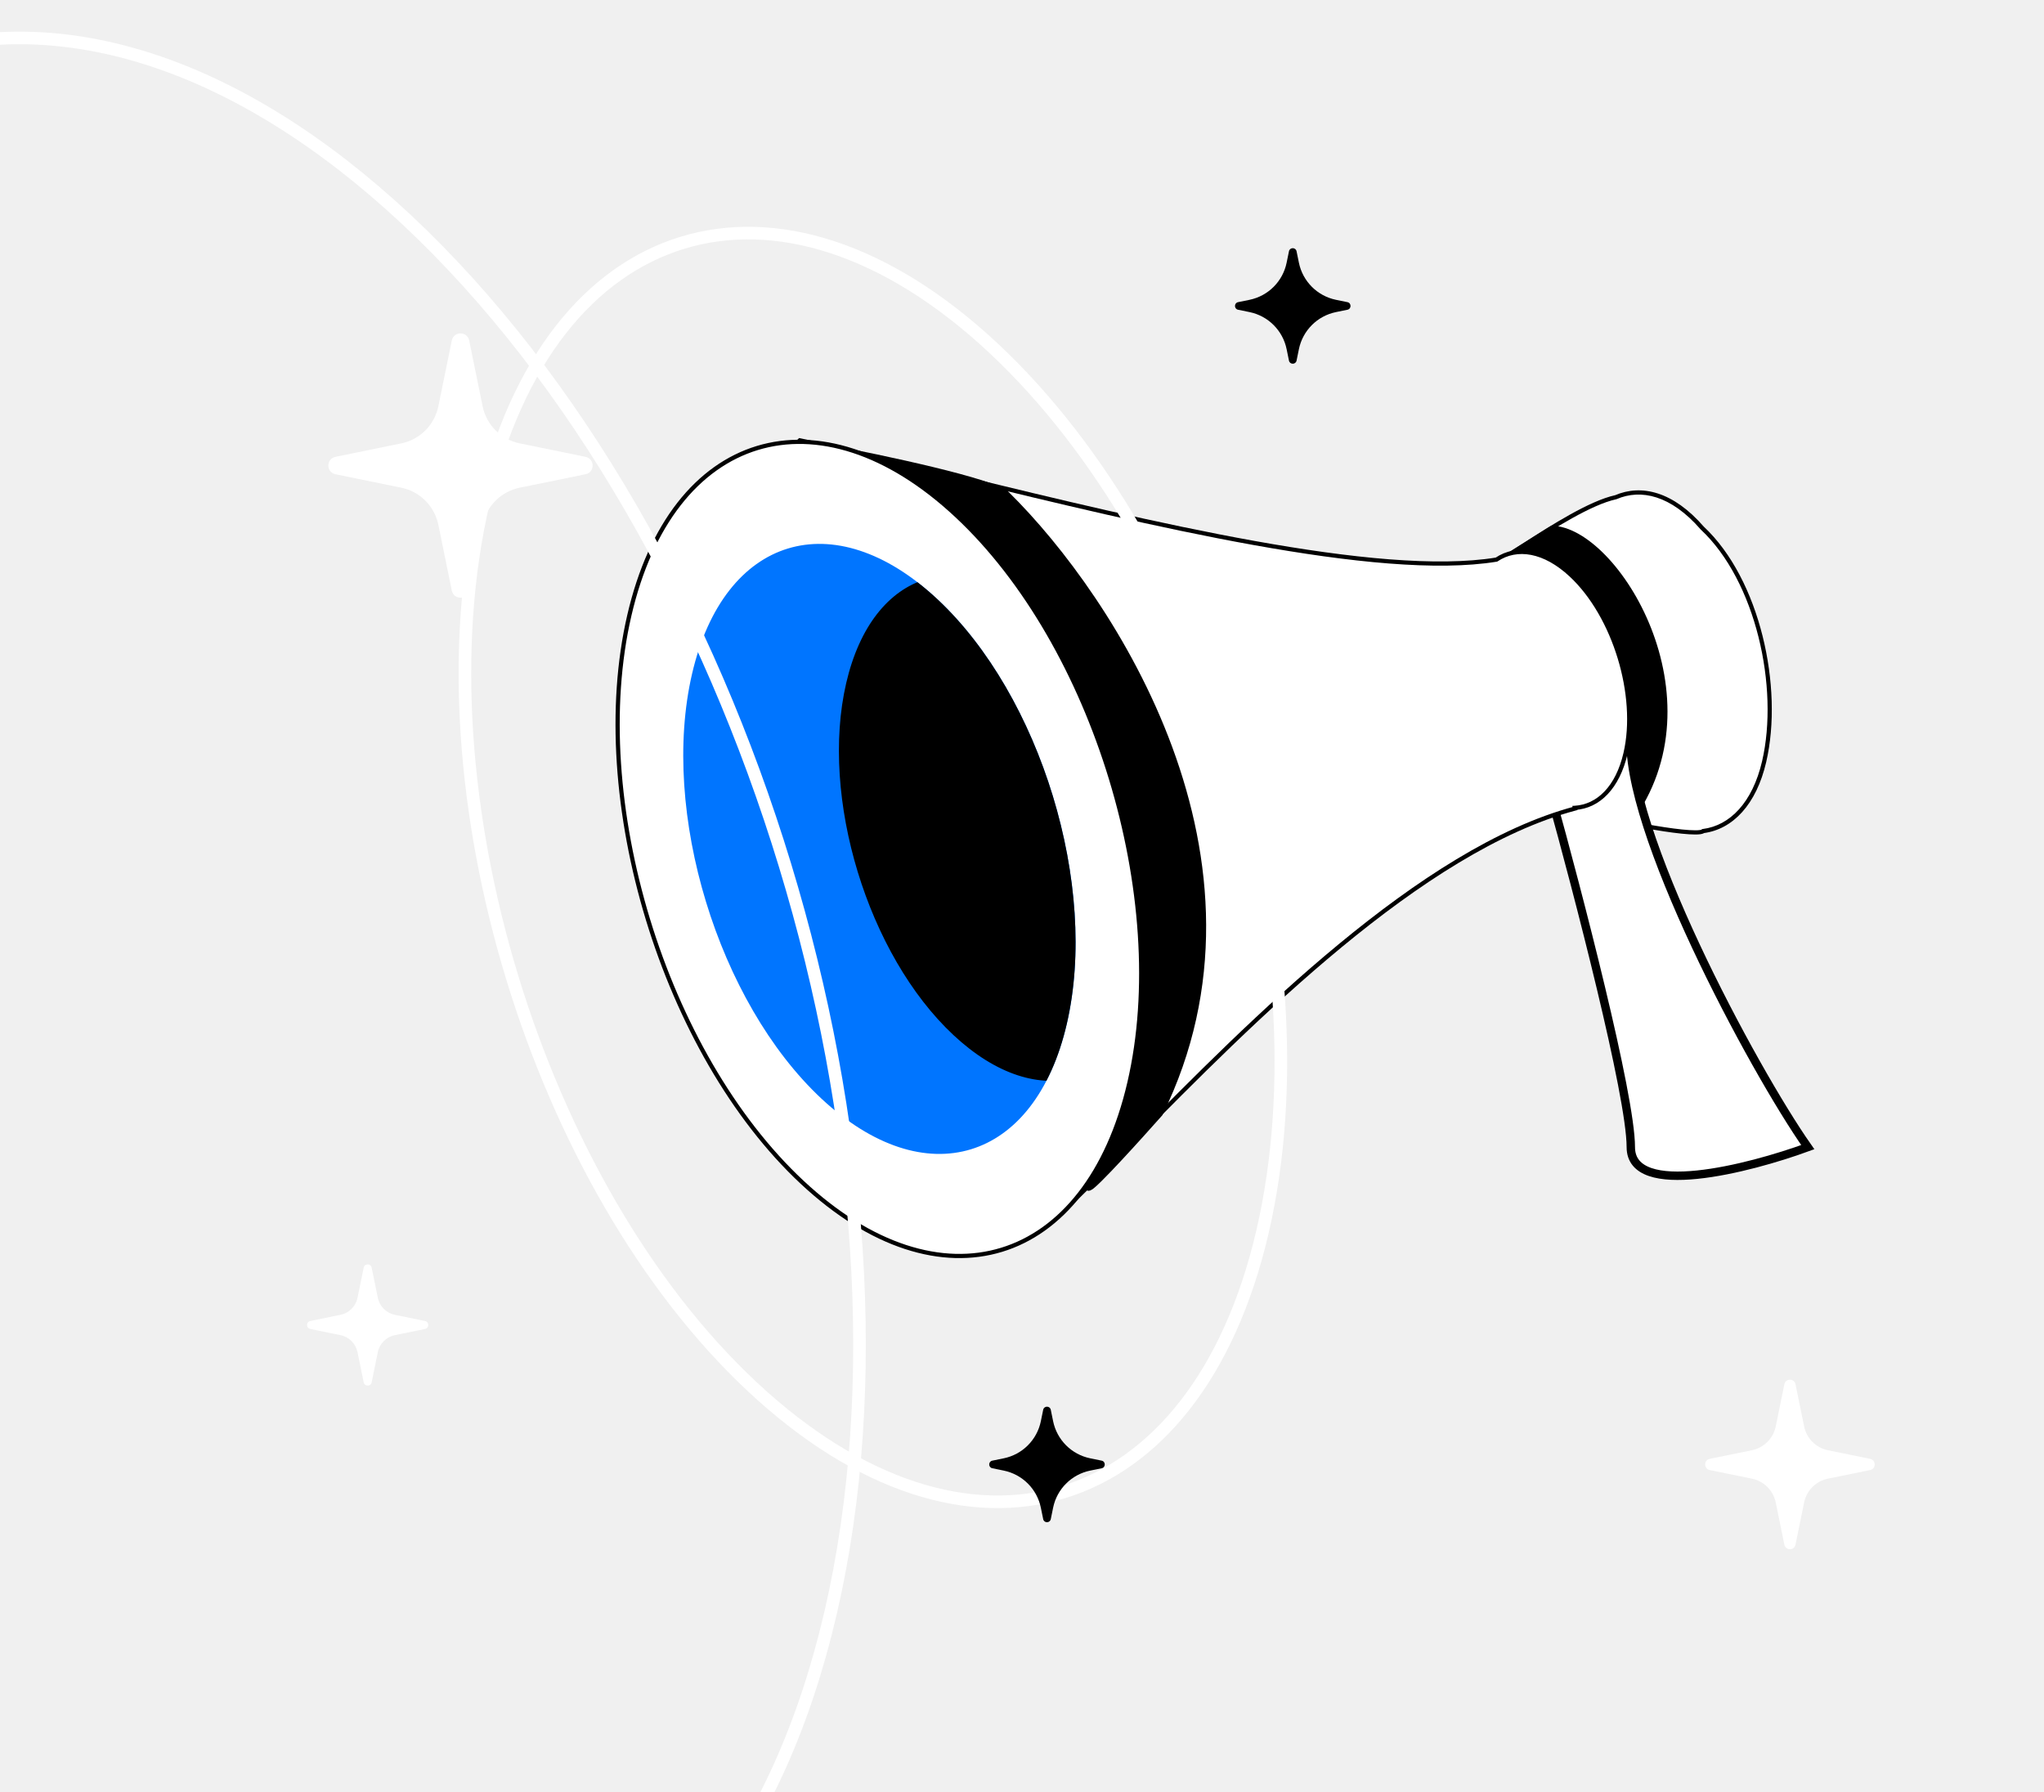
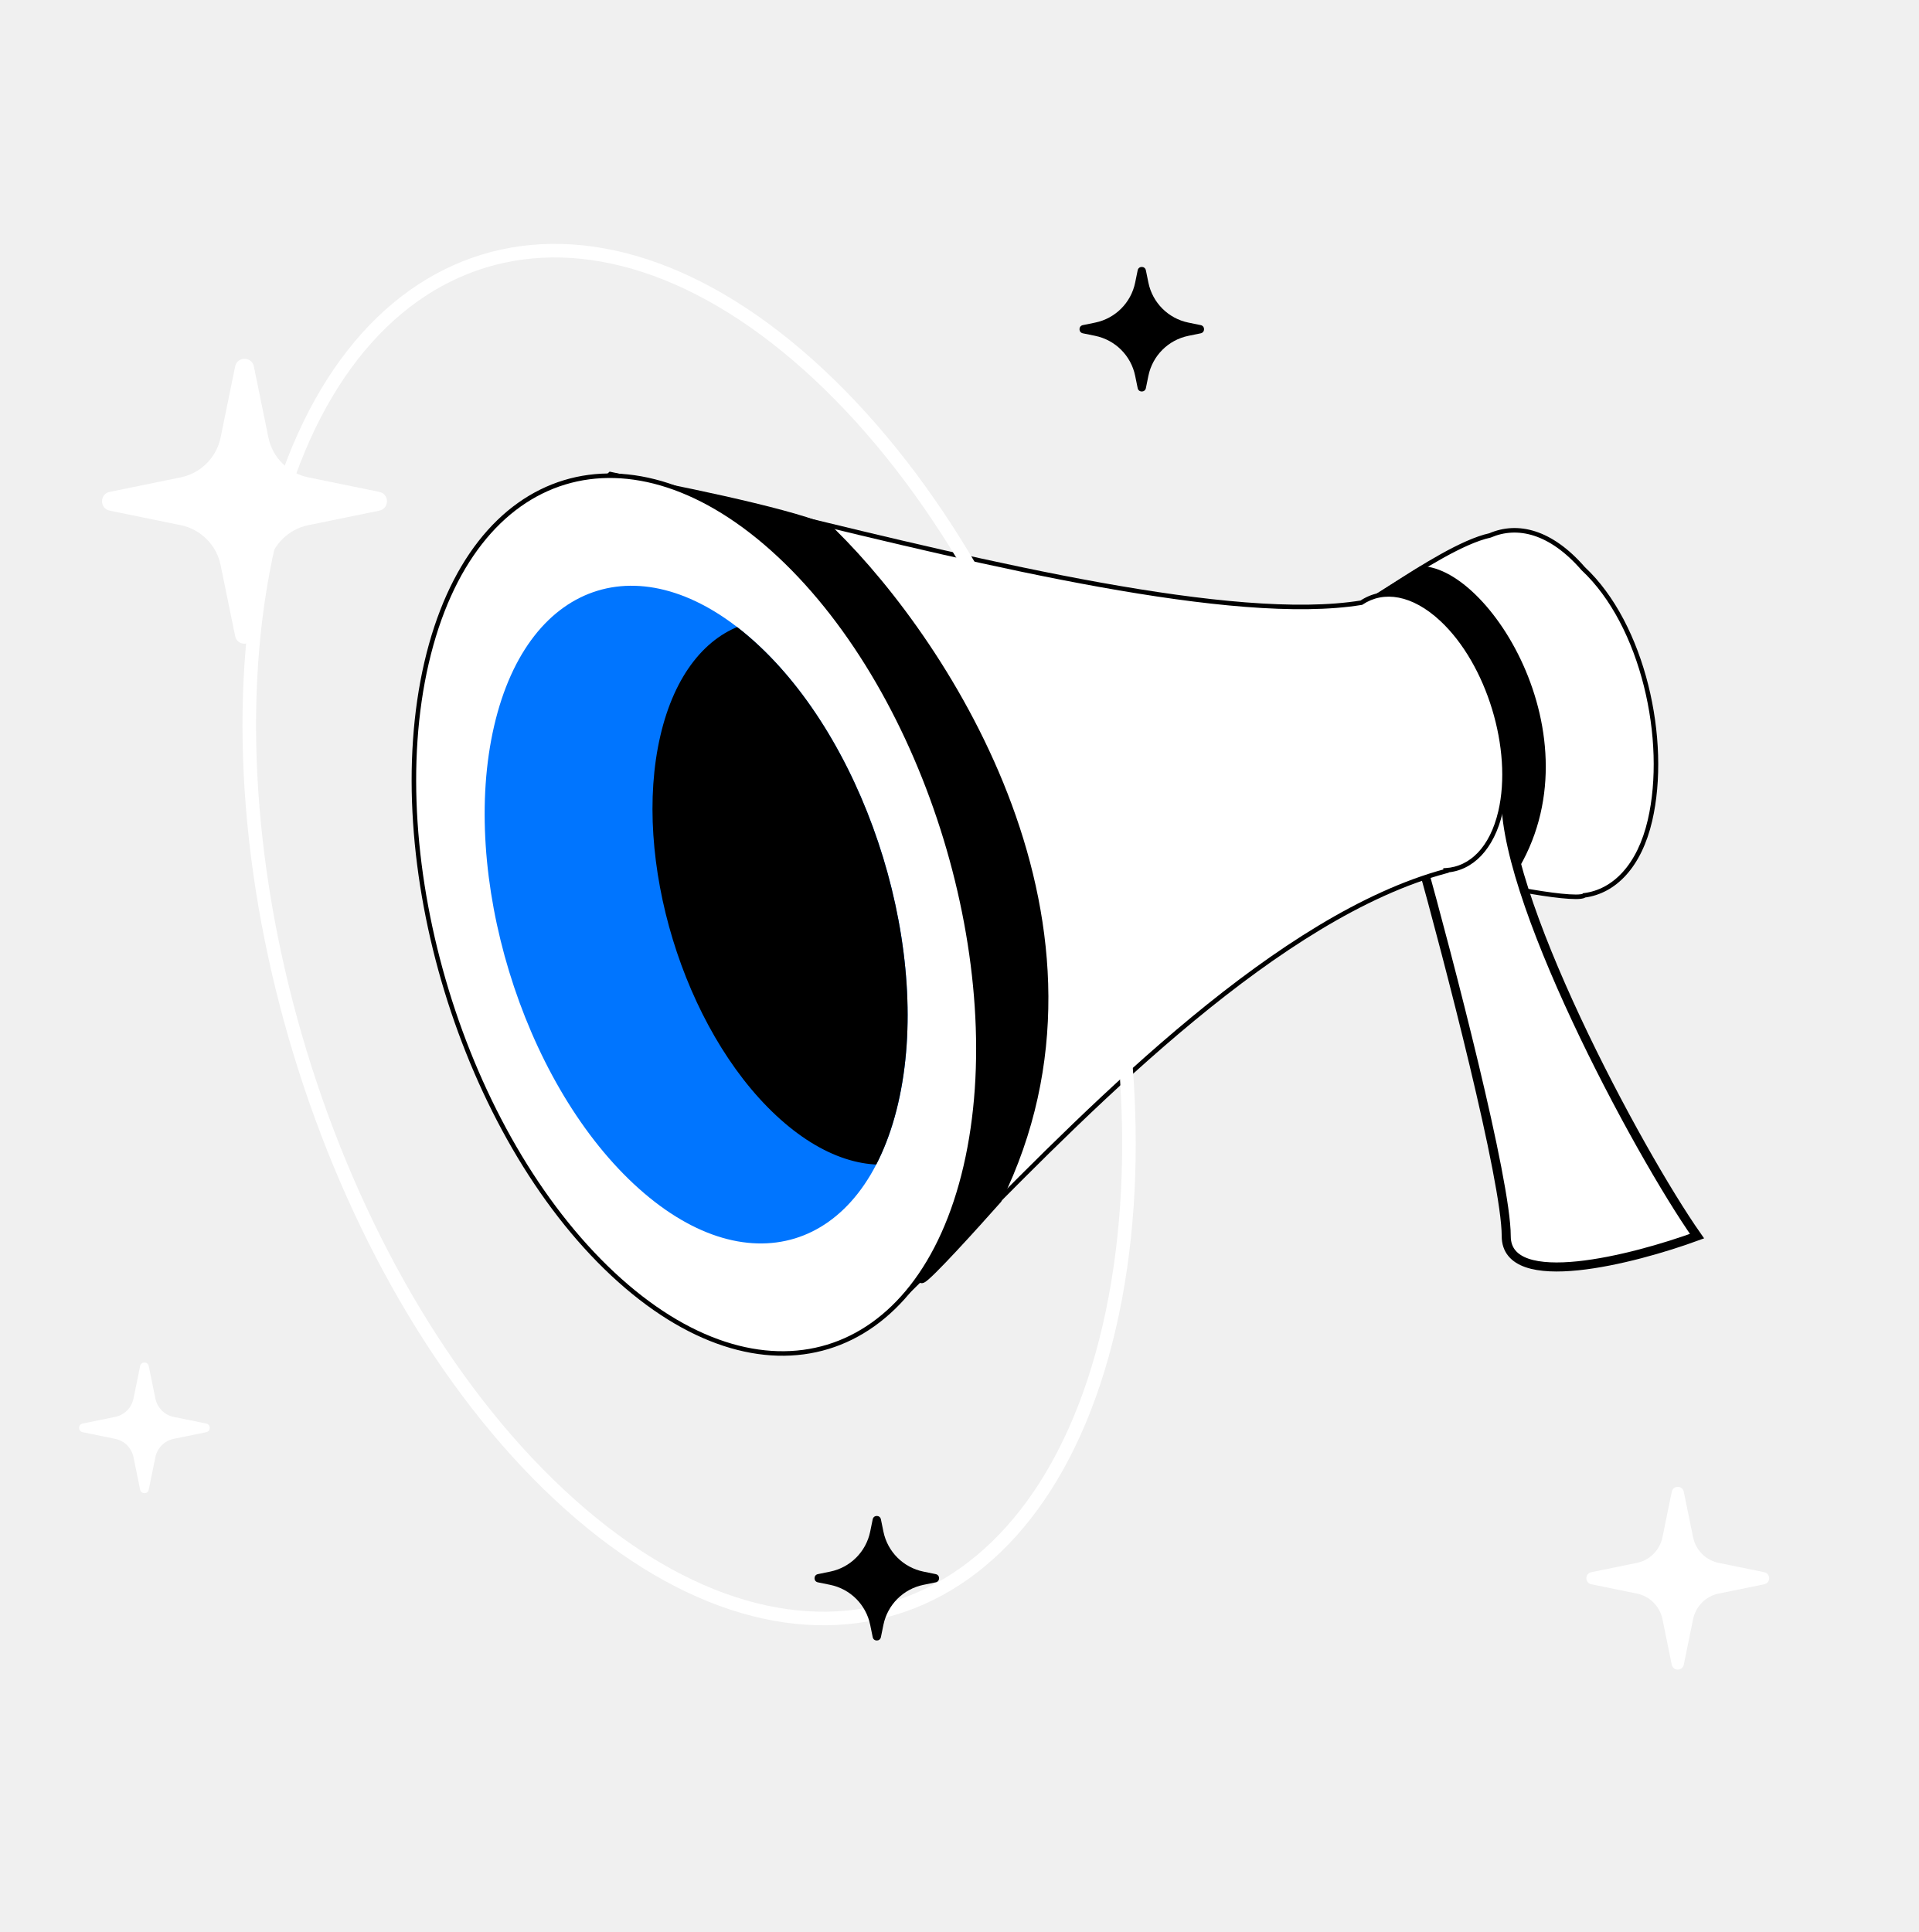
- <svg xmlns="http://www.w3.org/2000/svg" width="487" height="427" viewBox="0 0 487 427" fill="none">
-   <path d="M107.645 81.135C108.105 78.881 111.325 78.881 111.786 81.135L114.989 96.81C115.9 101.263 119.38 104.744 123.834 105.654L139.509 108.858C141.762 109.319 141.762 112.538 139.509 112.999L123.834 116.203C119.38 117.113 115.9 120.594 114.989 125.047L111.786 140.722C111.325 142.976 108.105 142.976 107.645 140.722L104.441 125.047C103.531 120.594 100.05 117.113 95.596 116.203L79.922 112.999C77.668 112.538 77.668 109.319 79.922 108.858L95.596 105.654C100.05 104.744 103.531 101.263 104.441 96.81L107.645 81.135Z" fill="white" />
-   <path d="M425.138 329.839C425.433 328.394 427.499 328.394 427.794 329.839L429.849 339.895C430.433 342.752 432.666 344.985 435.523 345.569L445.579 347.624C447.025 347.92 447.025 349.985 445.579 350.281L435.523 352.336C432.666 352.92 430.433 355.153 429.849 358.01L427.794 368.065C427.499 369.511 425.433 369.511 425.138 368.065L423.082 358.01C422.498 355.153 420.265 352.92 417.408 352.336L407.353 350.281C405.907 349.985 405.907 347.92 407.353 347.624L417.408 345.569C420.265 344.985 422.498 342.752 423.082 339.895L425.138 329.839Z" fill="white" />
-   <path d="M86.65 302.055C86.862 301.021 88.338 301.021 88.55 302.055L90.019 309.244C90.437 311.287 92.033 312.883 94.076 313.301L101.265 314.77C102.299 314.982 102.299 316.459 101.265 316.67L94.076 318.139C92.033 318.557 90.437 320.153 90.019 322.196L88.55 329.385C88.338 330.419 86.862 330.419 86.65 329.385L85.181 322.196C84.763 320.153 83.167 318.557 81.124 318.139L73.935 316.67C72.901 316.459 72.901 314.982 73.935 314.77L81.124 313.301C83.167 312.883 84.763 311.287 85.181 309.244L86.65 302.055Z" fill="white" />
-   <path fill-rule="evenodd" clip-rule="evenodd" d="M405.792 198.027C412.521 197.166 418.011 191.45 420.326 181.469C424.428 163.777 418.836 138.218 405.565 125.818C398.394 117.563 391.036 115.864 384.976 118.474C378.892 119.802 369.919 125.547 363.351 129.752C361.874 130.697 360.519 131.565 359.346 132.287C363.757 151.665 373.363 190.884 376.495 192.735C380.411 195.049 403.299 199.419 405.713 198.104C405.741 198.088 405.768 198.063 405.792 198.027Z" fill="white" />
-   <path d="M405.792 198.027L405.729 197.531L405.507 197.56L405.38 197.743L405.792 198.027ZM405.565 125.818L405.188 126.146L405.205 126.166L405.224 126.184L405.565 125.818ZM384.976 118.474L385.083 118.963L385.13 118.953L385.174 118.934L384.976 118.474ZM363.351 129.752L363.081 129.331L363.351 129.752ZM359.346 132.287L359.084 131.861L358.779 132.048L358.859 132.398L359.346 132.287ZM376.495 192.735L376.241 193.166L376.241 193.166L376.495 192.735ZM405.713 198.104L405.474 197.665L405.474 197.665L405.713 198.104ZM419.839 181.356C417.551 191.221 412.173 196.706 405.729 197.531L405.856 198.523C412.869 197.626 418.472 191.679 420.813 181.582L419.839 181.356ZM405.224 126.184C411.767 132.297 416.446 141.688 418.975 151.78C421.504 161.87 421.869 172.601 419.839 181.356L420.813 181.582C422.885 172.645 422.505 161.75 419.945 151.537C417.387 141.327 412.635 131.739 405.906 125.453L405.224 126.184ZM385.174 118.934C390.971 116.437 398.108 117.997 405.188 126.146L405.943 125.491C398.679 117.129 391.101 115.292 384.778 118.015L385.174 118.934ZM384.87 117.986C381.751 118.667 377.933 120.466 374.102 122.597C370.261 124.734 366.363 127.23 363.081 129.331L363.62 130.173C366.907 128.069 370.779 125.59 374.588 123.471C378.407 121.347 382.117 119.61 385.083 118.963L384.87 117.986ZM363.081 129.331C361.604 130.277 360.253 131.142 359.084 131.861L359.608 132.712C360.786 131.988 362.145 131.118 363.62 130.173L363.081 129.331ZM358.859 132.398C361.065 142.09 364.571 156.746 367.917 169.213C369.59 175.446 371.226 181.138 372.64 185.392C373.347 187.518 374.002 189.295 374.583 190.604C374.873 191.258 375.149 191.806 375.41 192.227C375.658 192.629 375.933 192.983 376.241 193.166L376.75 192.305C376.667 192.256 376.499 192.087 376.26 191.701C376.034 191.335 375.778 190.832 375.497 190.198C374.936 188.933 374.292 187.191 373.589 185.077C372.184 180.851 370.555 175.18 368.883 168.954C365.541 156.504 362.038 141.861 359.834 132.176L358.859 132.398ZM376.241 193.166C377.29 193.786 379.525 194.508 382.247 195.219C384.995 195.937 388.31 196.662 391.575 197.272C394.84 197.882 398.064 198.38 400.629 198.643C401.91 198.774 403.037 198.847 403.926 198.846C404.37 198.845 404.765 198.825 405.095 198.781C405.414 198.739 405.719 198.67 405.952 198.543L405.474 197.665C405.405 197.702 405.248 197.753 404.965 197.79C404.693 197.826 404.344 197.845 403.924 197.846C403.084 197.847 401.996 197.777 400.731 197.648C398.203 197.389 395.008 196.896 391.759 196.289C388.511 195.682 385.22 194.962 382.5 194.251C379.753 193.534 377.658 192.842 376.75 192.305L376.241 193.166ZM405.952 198.543C406.069 198.479 406.15 198.389 406.204 198.311L405.38 197.743C405.385 197.736 405.413 197.698 405.474 197.665L405.952 198.543Z" fill="black" />
-   <path d="M388.234 195.812C410.036 166.415 385.115 126.067 369.776 125.768L359.478 132.226C371.199 130.669 376.889 139.317 381.93 147.082C386.97 154.847 388.915 171.537 387.173 179.443C385.78 185.768 379.361 190.69 376.325 192.36C380.163 194.711 383.837 195.247 388.234 195.812Z" fill="black" stroke="black" />
-   <path d="M388.555 273.342C388.555 260.99 375.886 212.373 369.552 189.609C373.827 187.233 382.221 173.615 388.555 174.605C386.655 196.934 417.654 254.735 430.719 273.342C416.664 278.489 388.555 285.694 388.555 273.342Z" fill="white" stroke="black" stroke-width="2" />
-   <path fill-rule="evenodd" clip-rule="evenodd" d="M375.232 192.494C380.811 192.158 385.409 187.657 387.296 179.516C390.495 165.722 384.7 146.703 374.353 137.036C368.007 131.107 361.422 130.073 356.541 133.343C328.25 137.968 273.513 124.681 228.985 113.871C214.728 110.41 201.517 107.204 190.556 104.92C172.468 121.207 225.043 245.016 250.302 291.278C255.725 286.372 262.478 279.526 270.212 271.689C298.024 243.499 338.502 202.474 375.268 192.655L375.232 192.494Z" fill="white" />
-   <path d="M375.232 192.494L375.202 191.995L374.617 192.03L374.744 192.602L375.232 192.494ZM374.353 137.036L374.012 137.401L374.012 137.401L374.353 137.036ZM356.541 133.343L356.622 133.836L356.729 133.819L356.819 133.758L356.541 133.343ZM228.985 113.871L229.103 113.385L228.985 113.871ZM190.556 104.92L190.658 104.431L190.41 104.379L190.222 104.548L190.556 104.92ZM250.302 291.278L249.863 291.518L250.167 292.075L250.637 291.649L250.302 291.278ZM270.212 271.689L270.567 272.04L270.212 271.689ZM375.268 192.655L375.397 193.138L375.86 193.014L375.756 192.547L375.268 192.655ZM386.809 179.403C384.95 187.421 380.477 191.677 375.202 191.995L375.262 192.993C381.145 192.639 385.868 187.892 387.784 179.629L386.809 179.403ZM374.012 137.401C379.106 142.161 383.102 149.248 385.426 156.874C387.749 164.5 388.384 172.611 386.809 179.403L387.784 179.629C389.407 172.626 388.744 164.331 386.383 156.582C384.021 148.833 379.947 141.578 374.694 136.671L374.012 137.401ZM356.819 133.758C361.435 130.666 367.762 131.562 374.012 137.401L374.694 136.671C368.252 130.652 361.41 129.48 356.263 132.927L356.819 133.758ZM356.461 132.849C342.408 135.147 321.727 132.998 298.94 128.903C276.171 124.811 251.37 118.791 229.103 113.385L228.867 114.357C251.128 119.761 275.959 125.789 298.763 129.887C321.55 133.982 342.383 136.164 356.622 133.836L356.461 132.849ZM229.103 113.385C214.848 109.925 201.629 106.716 190.658 104.431L190.454 105.41C201.406 107.691 214.607 110.896 228.867 114.357L229.103 113.385ZM190.222 104.548C187.806 106.724 186.641 110.615 186.395 115.682C186.148 120.773 186.824 127.17 188.218 134.497C191.005 149.156 196.681 167.634 203.704 187.029C217.752 225.821 237.22 268.362 249.863 291.518L250.74 291.039C238.125 267.932 218.676 225.438 204.644 186.688C197.628 167.312 191.973 148.892 189.2 134.31C187.813 127.017 187.152 120.708 187.394 115.73C187.636 110.728 188.785 107.188 190.891 105.292L190.222 104.548ZM250.637 291.649C256.073 286.731 262.838 279.874 270.567 272.04L269.856 271.338C262.119 279.179 255.376 286.013 249.966 290.908L250.637 291.649ZM270.567 272.04C284.476 257.943 301.531 240.657 319.7 225.669C337.878 210.673 357.121 198.019 375.397 193.138L375.139 192.172C356.649 197.11 337.27 209.878 319.064 224.897C300.849 239.923 283.759 257.245 269.856 271.338L270.567 272.04ZM375.756 192.547L375.72 192.385L374.744 192.602L374.78 192.763L375.756 192.547Z" fill="black" />
-   <path d="M276.09 265.193C271.067 270.864 260.698 282.313 259.404 282.744C258.109 283.176 217.257 165.697 196.993 106.904C209.943 109.354 236.489 114.983 239.677 118.004C239.696 118.023 239.714 118.041 239.732 118.059C264.762 142.768 305.588 205.103 276.09 265.193Z" fill="black" />
-   <path d="M238.712 117.064C239.049 117.389 239.389 117.72 239.732 118.059M239.732 118.059C264.762 142.768 305.588 205.103 276.09 265.193C271.067 270.864 260.698 282.313 259.404 282.744C258.109 283.176 217.257 165.697 196.993 106.904C210.021 109.369 236.809 115.051 239.732 118.059Z" stroke="black" stroke-width="2" />
-   <path d="M269.107 257.946C258.935 301.813 224.016 312.453 191.111 281.711C158.207 250.969 139.778 190.486 149.949 146.619C160.12 102.751 195.04 92.111 227.945 122.854C260.849 153.596 279.278 214.079 269.107 257.946Z" fill="white" stroke="black" />
-   <path d="M300.815 293.438C284.965 361.797 230.549 378.377 179.274 330.471C127.998 282.565 99.28 188.314 115.13 119.955C130.98 51.596 185.396 35.016 236.672 82.922C287.947 130.828 316.665 225.079 300.815 293.438Z" stroke="white" stroke-width="3" />
-   <ellipse cx="61.094" cy="61.094" rx="61.094" ry="61.094" transform="matrix(0.730708 0.68269 -0.225873 0.974157 178.685 101.058)" fill="#0075FF" />
-   <path d="M197.911 384.239C172.913 492.051 87.091 518.201 6.222 442.646C-74.647 367.091 -119.94 218.443 -94.942 110.631C-69.945 2.819 15.878 -23.331 96.747 52.224C177.616 127.779 222.908 276.427 197.911 384.239Z" stroke="white" stroke-width="3" />
-   <mask id="mask0_959_1745" style="mask-type:alpha" maskUnits="userSpaceOnUse" x="162" y="129" width="95" height="146">
-     <ellipse cx="61.094" cy="61.094" rx="61.094" ry="61.094" transform="matrix(0.730708 0.68269 -0.225873 0.974157 178.685 101.058)" fill="#989797" />
+ <svg xmlns="http://www.w3.org/2000/svg" width="424" height="427" viewBox="0 0 424 427" fill="none">
+   <path d="M51.965 80.994C52.425 78.741 55.645 78.741 56.106 80.994L59.31 96.669C60.22 101.123 63.701 104.603 68.154 105.514L83.829 108.717C86.082 109.178 86.082 112.398 83.829 112.858L68.154 116.062C63.701 116.973 60.22 120.453 59.31 124.907L56.106 140.581C55.645 142.835 52.425 142.835 51.965 140.581L48.761 124.907C47.851 120.453 44.37 116.973 39.917 116.062L24.242 112.858C21.988 112.398 21.988 109.178 24.242 108.717L39.917 105.514C44.37 104.603 47.851 101.123 48.761 96.669L51.965 80.994Z" fill="white" />
+   <path d="M369.458 329.699C369.753 328.253 371.819 328.253 372.114 329.699L374.17 339.754C374.754 342.611 376.986 344.844 379.844 345.428L389.899 347.483C391.345 347.779 391.345 349.845 389.899 350.14L379.844 352.195C376.986 352.779 374.754 355.012 374.17 357.869L372.114 367.925C371.819 369.37 369.753 369.37 369.458 367.925L367.403 357.869C366.819 355.012 364.586 352.779 361.729 352.195L351.673 350.14C350.227 349.845 350.227 347.779 351.673 347.483L361.729 345.428C364.586 344.844 366.819 342.611 367.403 339.754L369.458 329.699Z" fill="white" />
+   <path d="M30.971 301.914C31.182 300.881 32.659 300.881 32.87 301.914L34.34 309.104C34.757 311.147 36.353 312.743 38.396 313.16L45.586 314.63C46.619 314.841 46.619 316.318 45.586 316.529L38.396 317.999C36.353 318.416 34.757 320.013 34.34 322.055L32.87 329.245C32.659 330.278 31.182 330.278 30.971 329.245L29.501 322.055C29.084 320.013 27.487 318.416 25.445 317.999L18.255 316.529C17.222 316.318 17.222 314.841 18.255 314.63L25.445 313.16C27.487 312.743 29.084 311.147 29.501 309.104L30.971 301.914Z" fill="white" />
+   <path fill-rule="evenodd" clip-rule="evenodd" d="M350.112 197.887C356.841 197.025 362.332 191.309 364.646 181.329C368.748 163.636 363.157 138.077 349.885 125.678C342.714 117.422 335.356 115.724 329.296 118.334C323.212 119.662 314.239 125.406 307.671 129.611C306.195 130.557 304.84 131.424 303.666 132.146C308.078 151.524 317.683 190.744 320.816 192.595C324.731 194.909 347.619 199.278 350.033 197.963C350.061 197.948 350.088 197.922 350.112 197.887Z" fill="white" />
+   <path d="M364.646 181.329L364.159 181.216L364.646 181.329ZM350.112 197.887L350.049 197.391L349.828 197.419L349.701 197.603L350.112 197.887ZM349.885 125.678L349.508 126.006L349.525 126.025L349.544 126.043L349.885 125.678ZM329.296 118.334L329.403 118.822L329.45 118.812L329.494 118.793L329.296 118.334ZM307.671 129.611L307.402 129.19L307.671 129.611ZM303.666 132.146L303.404 131.72L303.099 131.908L303.179 132.257L303.666 132.146ZM320.816 192.595L320.561 193.025L320.816 192.595ZM350.033 197.963L349.794 197.524L349.794 197.524L350.033 197.963ZM364.159 181.216C361.872 191.08 356.494 196.566 350.049 197.391L350.176 198.383C357.189 197.485 362.792 191.538 365.133 181.442L364.159 181.216ZM349.544 126.043C356.087 132.156 360.766 141.547 363.296 151.64C365.824 161.729 366.189 172.46 364.159 181.216L365.133 181.442C367.205 172.504 366.825 161.61 364.266 151.397C361.707 141.187 356.955 131.599 350.227 125.312L349.544 126.043ZM329.494 118.793C335.291 116.296 342.428 117.856 349.508 126.006L350.263 125.35C342.999 116.989 335.422 115.151 329.099 117.875L329.494 118.793ZM329.19 117.845C326.071 118.526 322.253 120.326 318.422 122.457C314.581 124.593 310.683 127.089 307.402 129.19L307.941 130.032C311.227 127.929 315.099 125.45 318.908 123.331C322.727 121.206 326.437 119.47 329.403 118.822L329.19 117.845ZM307.402 129.19C305.924 130.136 304.573 131.001 303.404 131.72L303.928 132.572C305.106 131.847 306.465 130.977 307.941 130.032L307.402 129.19ZM303.179 132.257C305.385 141.95 308.891 156.606 312.238 169.073C313.911 175.305 315.546 180.998 316.96 185.251C317.667 187.377 318.323 189.154 318.903 190.463C319.193 191.117 319.47 191.666 319.73 192.087C319.978 192.488 320.253 192.843 320.561 193.025L321.07 192.164C320.987 192.115 320.819 191.947 320.581 191.561C320.354 191.194 320.098 190.692 319.817 190.058C319.256 188.792 318.612 187.05 317.909 184.936C316.504 180.71 314.875 175.04 313.203 168.813C309.861 156.363 306.359 141.72 304.154 132.035L303.179 132.257ZM320.561 193.025C321.611 193.645 323.845 194.367 326.567 195.078C329.315 195.796 332.63 196.521 335.896 197.131C339.161 197.741 342.385 198.239 344.949 198.502C346.23 198.633 347.357 198.707 348.246 198.705C348.691 198.704 349.085 198.684 349.416 198.641C349.734 198.599 350.039 198.529 350.272 198.402L349.794 197.524C349.726 197.561 349.569 197.612 349.285 197.649C349.013 197.685 348.665 197.704 348.244 197.705C347.404 197.707 346.316 197.637 345.051 197.507C342.523 197.248 339.328 196.755 336.08 196.148C332.832 195.541 329.54 194.822 326.82 194.111C324.074 193.393 321.979 192.701 321.07 192.164L320.561 193.025ZM350.272 198.402C350.39 198.338 350.47 198.249 350.524 198.17L349.701 197.603C349.706 197.596 349.733 197.557 349.794 197.524L350.272 198.402Z" fill="black" />
+   <path d="M332.554 195.671C354.357 166.274 329.435 125.927 314.097 125.627L303.798 132.086C315.519 130.528 321.21 139.177 326.25 146.941C331.29 154.706 333.236 171.396 331.494 179.302C330.1 185.627 323.681 190.549 320.645 192.22C324.483 194.571 328.158 195.107 332.554 195.671Z" fill="black" stroke="black" />
+   <path d="M332.875 273.201C332.876 260.849 320.207 212.232 313.872 189.468C318.148 187.092 326.541 173.475 332.875 174.464C330.975 196.793 361.974 254.594 375.039 273.201C360.984 278.348 332.875 285.553 332.875 273.201Z" fill="white" stroke="black" stroke-width="2" />
+   <path fill-rule="evenodd" clip-rule="evenodd" d="M319.553 192.353C325.131 192.018 329.729 187.516 331.617 179.375C334.815 165.581 329.02 146.562 318.673 136.895C312.327 130.966 305.743 129.932 300.861 133.202C272.57 137.827 217.834 124.54 173.305 113.731C159.048 110.27 145.838 107.063 134.877 104.779C116.789 121.066 169.364 244.875 194.622 291.138C200.045 286.231 206.799 279.386 214.532 271.548C242.345 243.359 282.822 202.333 319.588 192.514L319.553 192.353Z" fill="white" />
+   <path d="M319.553 192.353L319.523 191.854L318.937 191.889L319.064 192.461L319.553 192.353ZM318.673 136.895L318.332 137.261L318.332 137.261L318.673 136.895ZM300.861 133.202L300.942 133.696L301.049 133.678L301.14 133.618L300.861 133.202ZM173.305 113.731L173.423 113.245L173.305 113.731ZM134.877 104.779L134.979 104.29L134.73 104.238L134.542 104.408L134.877 104.779ZM194.622 291.138L194.183 291.377L194.487 291.934L194.957 291.508L194.622 291.138ZM214.532 271.548L214.176 271.197L214.532 271.548ZM319.588 192.514L319.717 192.997L320.18 192.874L320.076 192.406L319.588 192.514ZM331.13 179.262C329.271 187.281 324.797 191.537 319.523 191.854L319.583 192.852C325.465 192.498 330.188 187.751 332.104 179.488L331.13 179.262ZM318.332 137.261C323.426 142.02 327.423 149.108 329.746 156.733C332.07 164.359 332.704 172.471 331.13 179.262L332.104 179.488C333.728 172.485 333.064 164.191 330.703 156.442C328.342 148.693 324.267 141.438 319.015 136.53L318.332 137.261ZM301.14 133.618C305.755 130.526 312.082 131.422 318.332 137.261L319.015 136.53C312.572 130.511 305.73 129.339 300.583 132.787L301.14 133.618ZM300.781 132.709C286.728 135.006 266.047 132.857 243.261 128.762C220.492 124.67 195.691 118.65 173.423 113.245L173.187 114.217C195.448 119.62 220.28 125.648 243.084 129.746C265.87 133.841 286.703 136.023 300.942 133.696L300.781 132.709ZM173.423 113.245C159.169 109.785 145.949 106.576 134.979 104.29L134.775 105.269C145.726 107.55 158.928 110.755 173.187 114.217L173.423 113.245ZM134.542 104.408C132.126 106.583 130.961 110.475 130.715 115.541C130.468 120.632 131.145 127.029 132.538 134.357C135.325 149.015 141.001 167.493 148.024 186.888C162.072 225.68 181.541 268.222 194.183 291.377L195.061 290.898C182.445 267.791 162.997 225.297 148.965 186.547C141.948 167.171 136.293 148.751 133.52 134.17C132.134 126.877 131.473 120.568 131.714 115.59C131.957 110.588 133.105 107.047 135.211 105.151L134.542 104.408ZM194.957 291.508C200.393 286.59 207.159 279.733 214.888 271.899L214.176 271.197C206.439 279.039 199.696 285.872 194.286 290.767L194.957 291.508ZM214.888 271.899C228.797 257.802 245.852 240.516 264.021 225.528C282.198 210.533 301.441 197.878 319.717 192.997L319.459 192.031C300.969 196.969 281.591 209.737 263.384 224.757C245.17 239.783 228.08 257.105 214.176 271.197L214.888 271.899ZM320.076 192.406L320.041 192.245L319.064 192.461L319.1 192.623L320.076 192.406Z" fill="black" />
+   <path d="M220.41 265.052C215.387 270.723 205.018 282.172 203.724 282.604C202.43 283.035 161.577 165.556 141.313 106.763C154.264 109.213 180.809 114.842 183.997 117.864C184.016 117.882 184.034 117.9 184.052 117.918C209.083 142.628 249.908 204.963 220.41 265.052Z" fill="black" />
+   <path d="M183.032 116.924C183.369 117.248 183.709 117.579 184.052 117.918M184.052 117.918C209.083 142.628 249.908 204.963 220.41 265.052C215.387 270.723 205.018 282.172 203.724 282.604C202.43 283.035 161.577 165.556 141.313 106.763C154.341 109.228 181.129 114.91 184.052 117.918Z" stroke="black" stroke-width="2" />
+   <path d="M213.427 257.805C203.256 301.672 168.336 312.312 135.431 281.57C102.527 250.828 84.098 190.345 94.269 146.478C104.441 102.611 139.36 91.971 172.265 122.713C205.169 153.455 223.598 213.938 213.427 257.805Z" fill="white" stroke="black" />
+   <path d="M245.136 293.297C229.286 361.656 174.87 378.237 123.594 330.331C72.318 282.425 43.6 188.173 59.45 119.815C75.3 51.456 129.716 34.875 180.992 82.781C232.268 130.687 260.986 224.939 245.136 293.297Z" stroke="white" stroke-width="3" />
+   <ellipse cx="61.094" cy="61.094" rx="61.094" ry="61.094" transform="matrix(0.730708 0.68269 -0.225873 0.974157 123.005 100.917)" fill="#0075FF" />
+   <mask id="mask0_1_3161" style="mask-type:alpha" maskUnits="userSpaceOnUse" x="107" y="129" width="94" height="146">
+     <ellipse cx="61.094" cy="61.094" rx="61.094" ry="61.094" transform="matrix(0.730708 0.68269 -0.225873 0.974157 123.005 100.917)" fill="#989797" />
  </mask>
-   <g mask="url(#mask0_959_1745)">
-     <circle cx="50.621" cy="50.621" r="50.621" transform="matrix(0.730708 0.68269 -0.225873 0.974157 213.048 113.458)" fill="black" />
+   <g mask="url(#mask0_1_3161)">
+     <circle cx="50.621" cy="50.621" r="50.621" transform="matrix(0.730708 0.68269 -0.225873 0.974157 157.369 113.317)" fill="black" />
  </g>
-   <path d="M307.106 59.876C307.308 58.89 308.715 58.89 308.917 59.876L309.473 62.596C310.383 67.05 313.864 70.53 318.317 71.441L321.038 71.997C322.023 72.198 322.023 73.606 321.038 73.807L318.317 74.363C313.864 75.274 310.383 78.754 309.473 83.208L308.917 85.928C308.715 86.914 307.308 86.914 307.106 85.928L306.55 83.208C305.64 78.754 302.159 75.274 297.706 74.363L294.985 73.807C294 73.606 294 72.198 294.985 71.997L297.706 71.441C302.159 70.53 305.64 67.05 306.55 62.596L307.106 59.876Z" fill="black" />
-   <path d="M248.547 335.926C248.748 334.941 250.156 334.941 250.358 335.926L250.914 338.647C251.824 343.1 255.305 346.581 259.758 347.491L262.479 348.047C263.464 348.248 263.464 349.656 262.479 349.858L259.758 350.414C255.305 351.324 251.824 354.805 250.914 359.258L250.358 361.979C250.156 362.964 248.748 362.964 248.547 361.979L247.991 359.258C247.081 354.805 243.6 351.324 239.147 350.414L236.426 349.858C235.441 349.656 235.441 348.248 236.426 348.047L239.147 347.491C243.6 346.581 247.081 343.1 247.991 338.647L248.547 335.926Z" fill="black" />
+   <path d="M251.426 59.735C251.628 58.75 253.036 58.75 253.237 59.735L253.793 62.456C254.703 66.909 258.184 70.39 262.638 71.3L265.358 71.856C266.343 72.058 266.343 73.465 265.358 73.667L262.638 74.223C258.184 75.133 254.703 78.614 253.793 83.067L253.237 85.788C253.036 86.773 251.628 86.773 251.426 85.788L250.87 83.067C249.96 78.614 246.48 75.133 242.026 74.223L239.305 73.667C238.32 73.465 238.32 72.058 239.305 71.856L242.026 71.3C246.48 70.39 249.96 66.909 250.87 62.456L251.426 59.735Z" fill="black" />
+   <path d="M192.867 335.785C193.069 334.8 194.477 334.8 194.678 335.785L195.234 338.506C196.144 342.96 199.625 346.44 204.079 347.35L206.799 347.906C207.784 348.108 207.784 349.516 206.799 349.717L204.079 350.273C199.625 351.183 196.144 354.664 195.234 359.118L194.678 361.838C194.477 362.823 193.069 362.823 192.867 361.838L192.311 359.118C191.401 354.664 187.921 351.183 183.467 350.273L180.746 349.717C179.761 349.516 179.761 348.108 180.746 347.906L183.467 347.35C187.921 346.44 191.401 342.96 192.311 338.506L192.867 335.785Z" fill="black" />
</svg>
